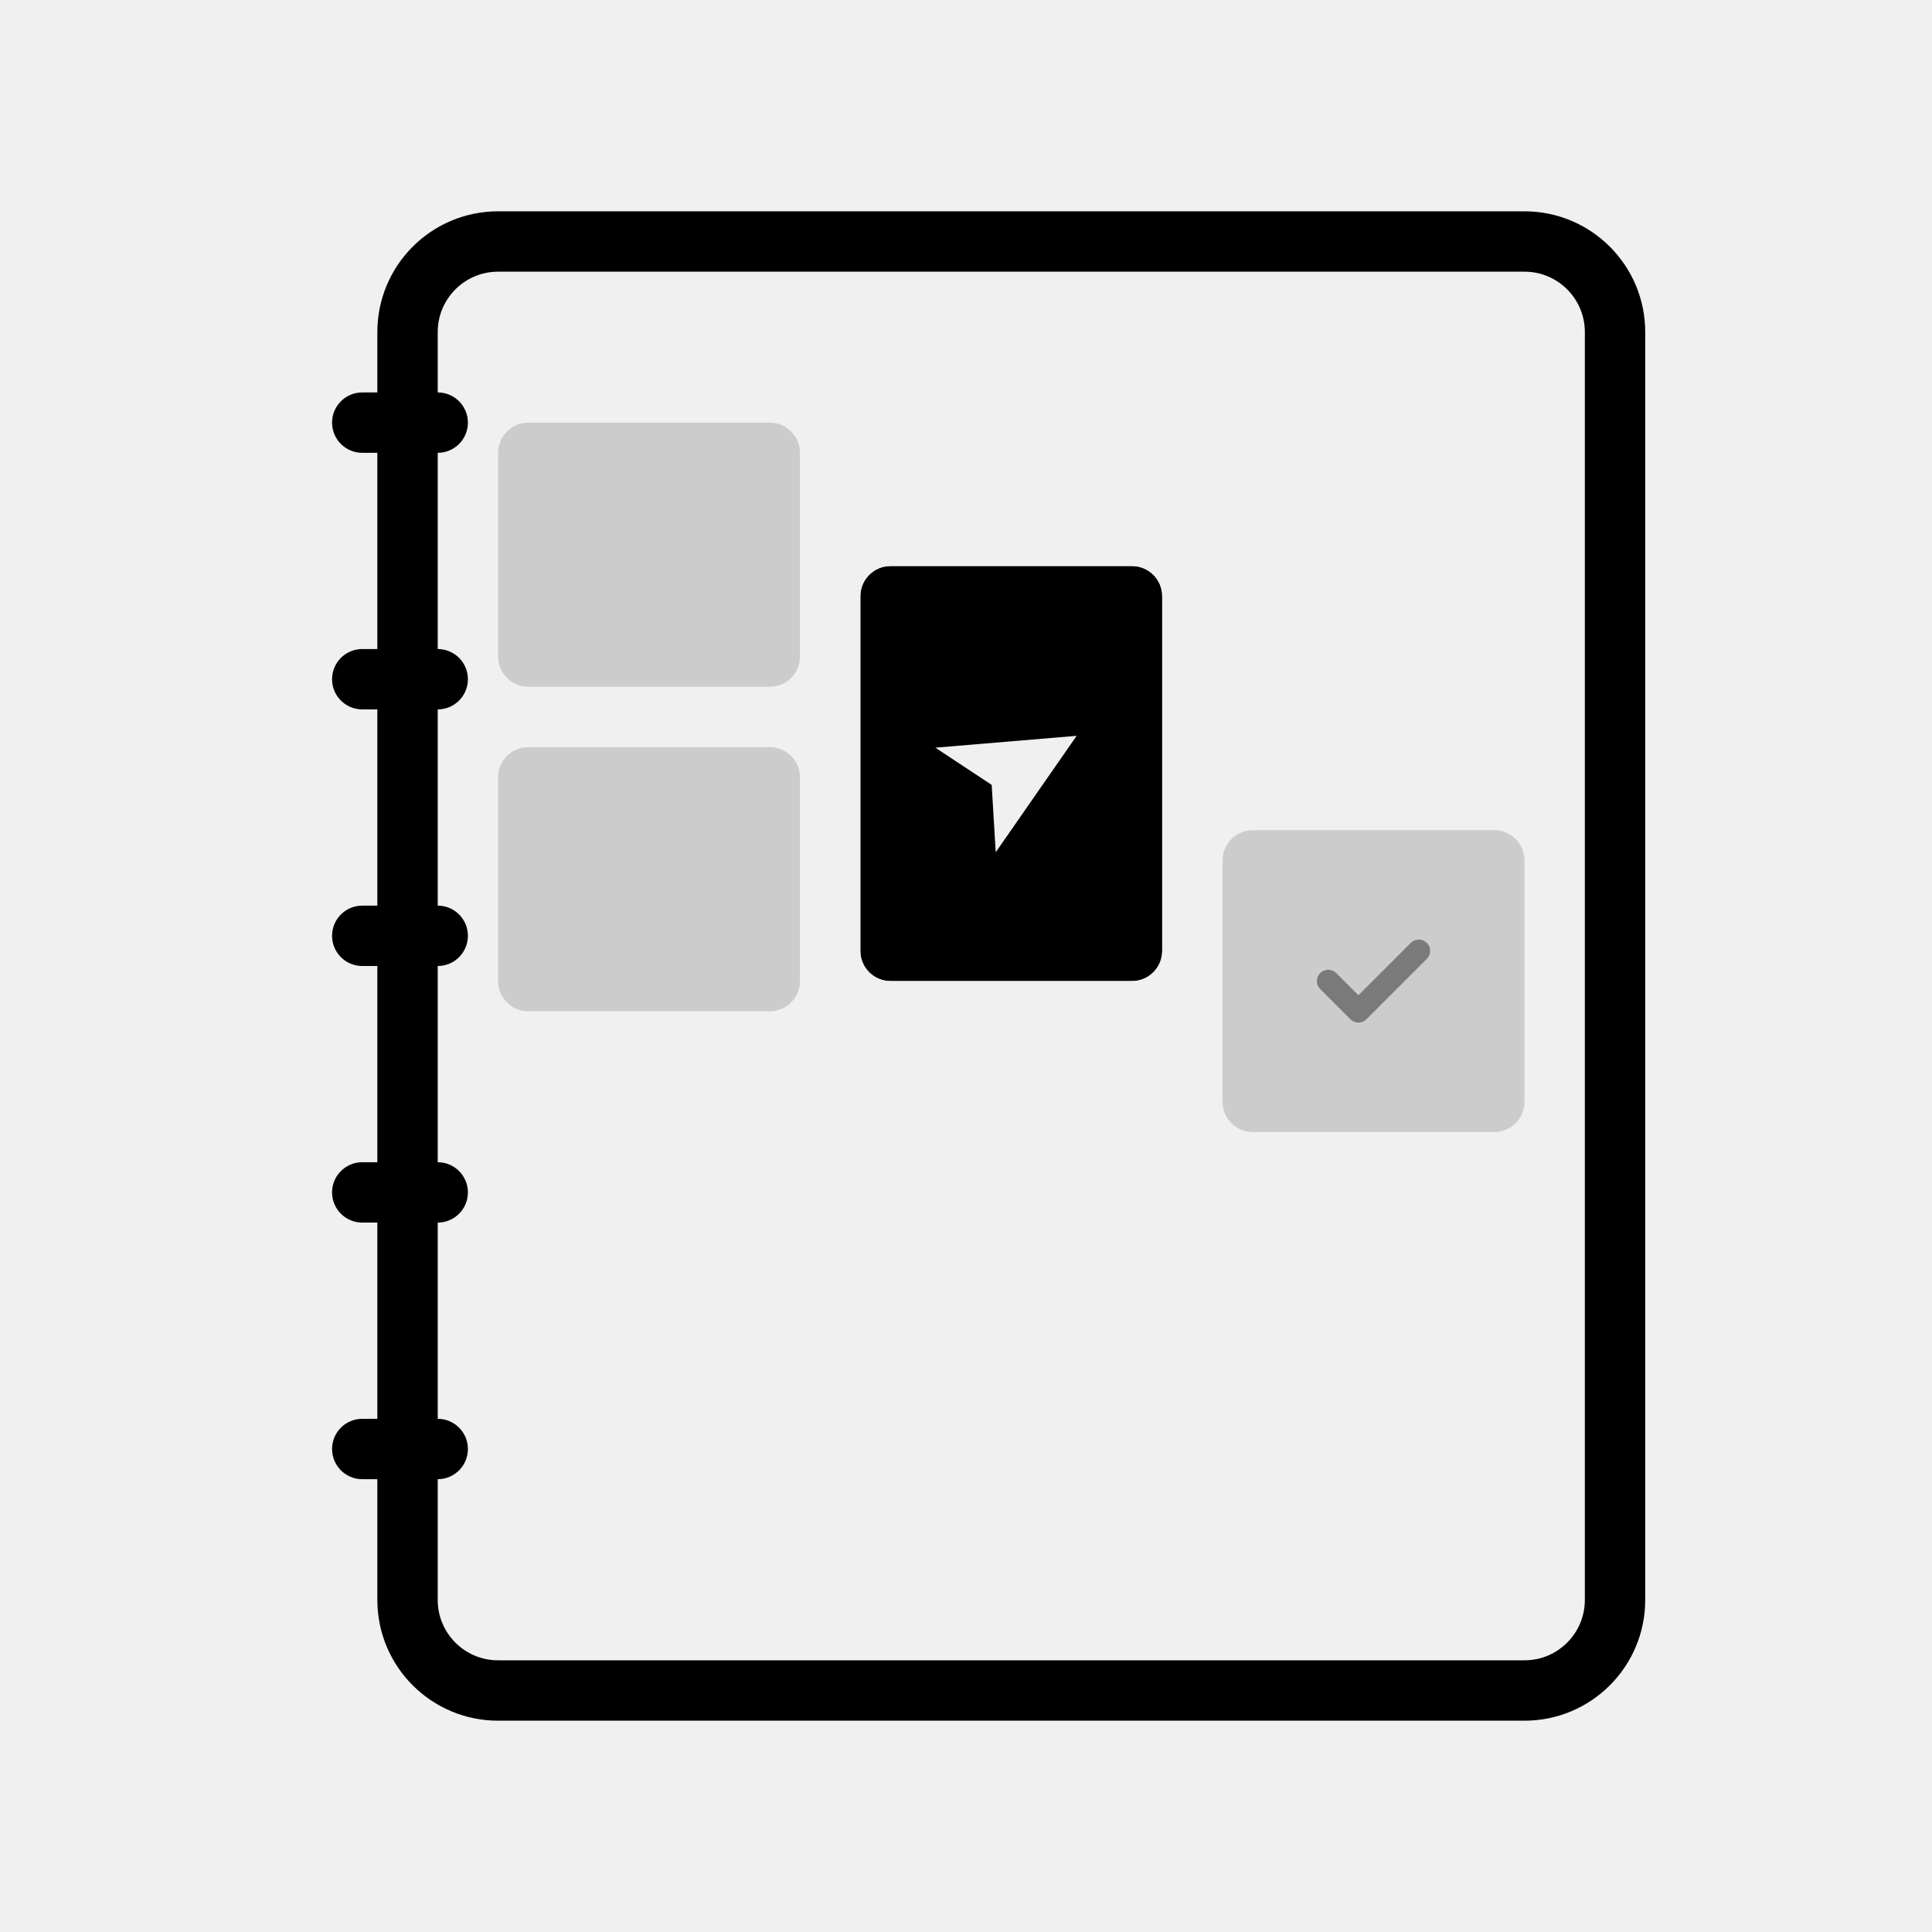
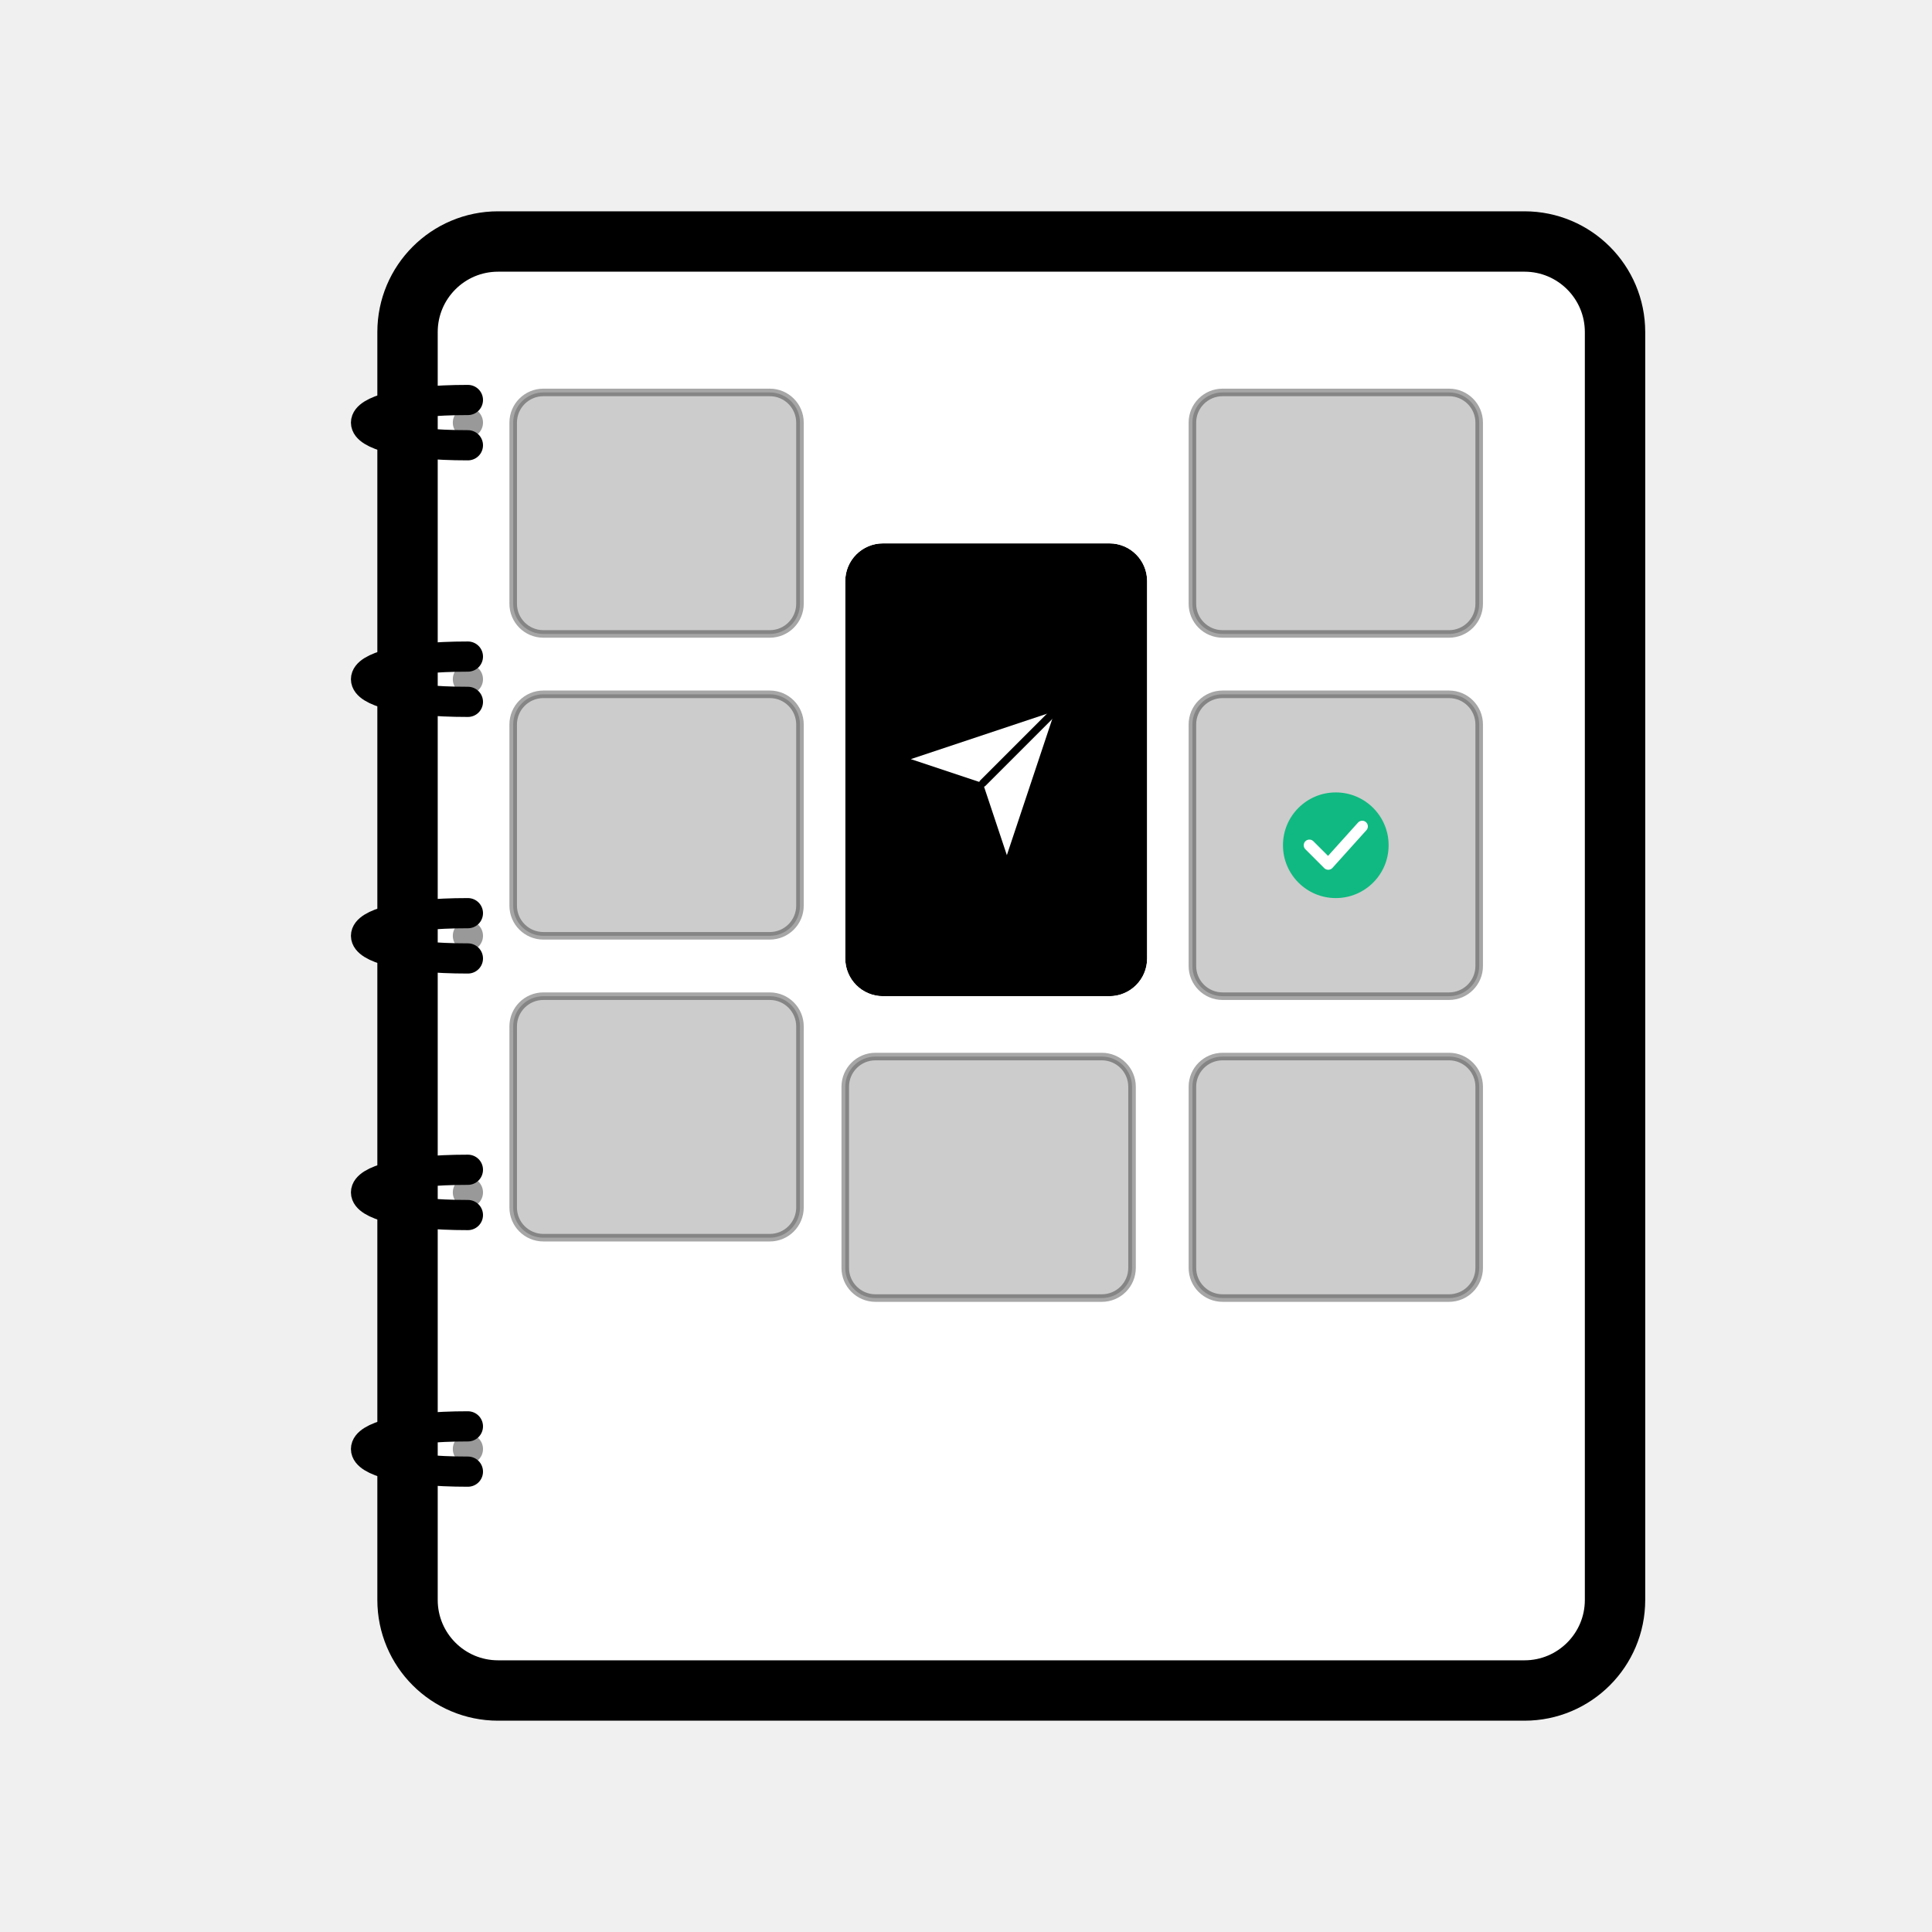
<svg xmlns="http://www.w3.org/2000/svg" viewBox="0 0 512 512" fill="none">
  <defs>
    <mask id="airplane-mask" maskUnits="userSpaceOnUse">
-       <rect x="228" y="150" width="80" height="110" rx="8" fill="white" />
-       <g transform="translate(268, 205) rotate(60)">
-         <path d="M 0,-20 L 16,14 L 0,6 L -16,14 Z" fill="black" />
+       <rect x="224" y="144" width="80" height="120" rx="10" fill="white" />
+       <g transform="translate(264, 204) rotate(45)">
+         <path d="M 0,-22 L 18,14 L 0,5 L -18,14 Z" fill="black" />
+         <line x1="0" y1="-22" x2="0" y2="5" stroke="white" stroke-width="2" stroke-linecap="round" />
      </g>
    </mask>
+     <linearGradient id="brand-grad" x1="0" y1="0" x2="0" y2="1">
+       <stop offset="0%" stop-color="#FF9E00" />
+       <stop offset="100%" stop-color="#FF3D00" />
+     </linearGradient>
  </defs>
-   <rect x="108" y="64" width="320" height="384" rx="24" stroke="#000000" stroke-width="16" />
-   <rect x="88" y="104" width="36" height="16" rx="8" fill="#000000" />
-   <rect x="88" y="172" width="36" height="16" rx="8" fill="#000000" />
-   <rect x="88" y="240" width="36" height="16" rx="8" fill="#000000" />
-   <rect x="88" y="308" width="36" height="16" rx="8" fill="#000000" />
-   <rect x="88" y="376" width="36" height="16" rx="8" fill="#000000" />
-   <rect x="132" y="112" width="80" height="70" rx="8" fill="#000000" opacity="0.15" />
-   <rect x="132" y="198" width="80" height="70" rx="8" fill="#000000" opacity="0.15" />
-   <rect x="228" y="150" width="80" height="110" rx="8" fill="#000000" mask="url(#airplane-mask)" />
-   <rect x="324" y="220" width="80" height="80" rx="8" fill="#000000" opacity="0.15" />
-   <path d="M 352,260 L 360,268 L 376,252" stroke="#000000" stroke-width="6" stroke-linecap="round" stroke-linejoin="round" opacity="0.4" />
+   <rect x="108" y="64" width="320" height="384" rx="24" fill="#FFFFFF" stroke="#000000" stroke-width="16" />
+   <path d="M 124,106 C 88,106 88,118 124,118" stroke="#000000" stroke-width="8" stroke-linecap="round" />
+   <path d="M 124,174 C 88,174 88,186 124,186" stroke="#000000" stroke-width="8" stroke-linecap="round" />
+   <path d="M 124,242 C 88,242 88,254 124,254" stroke="#000000" stroke-width="8" stroke-linecap="round" />
+   <path d="M 124,310 C 88,310 88,322 124,322" stroke="#000000" stroke-width="8" stroke-linecap="round" />
+   <path d="M 124,378 C 88,378 88,390 124,390" stroke="#000000" stroke-width="8" stroke-linecap="round" />
+   <circle cx="124" cy="112" r="4" fill="#000000" opacity="0.4" />
+   <circle cx="124" cy="180" r="4" fill="#000000" opacity="0.4" />
+   <circle cx="124" cy="248" r="4" fill="#000000" opacity="0.4" />
+   <circle cx="124" cy="316" r="4" fill="#000000" opacity="0.4" />
+   <circle cx="124" cy="384" r="4" fill="#000000" opacity="0.4" />
+   <rect x="136" y="104" width="76" height="64" rx="8" fill="#000000" fill-opacity="0.2" stroke="#000000" stroke-width="2" stroke-opacity="0.35" />
+   <rect x="136" y="184" width="76" height="64" rx="8" fill="#000000" fill-opacity="0.2" stroke="#000000" stroke-width="2" stroke-opacity="0.35" />
+   <rect x="136" y="264" width="76" height="64" rx="8" fill="#000000" fill-opacity="0.2" stroke="#000000" stroke-width="2" stroke-opacity="0.35" />
+   <rect x="224" y="280" width="76" height="64" rx="8" fill="#000000" fill-opacity="0.2" stroke="#000000" stroke-width="2" stroke-opacity="0.35" />
+   <rect x="224" y="144" width="80" height="120" rx="10" fill="#000000" mask="url(#airplane-mask)" />
+   <rect x="316" y="104" width="76" height="64" rx="8" fill="#000000" fill-opacity="0.2" stroke="#000000" stroke-width="2" stroke-opacity="0.35" />
+   <rect x="316" y="280" width="76" height="64" rx="8" fill="#000000" fill-opacity="0.2" stroke="#000000" stroke-width="2" stroke-opacity="0.35" />
+   <g>
+     <rect x="316" y="184" width="76" height="80" rx="8" fill="#000000" fill-opacity="0.2" stroke="#000000" stroke-width="2" stroke-opacity="0.35" />
+     <circle cx="354" cy="224" r="14" fill="#10B981" />
+     <path d="M 347,224 L 352,229 L 361,219" stroke="#FFFFFF" stroke-width="3" stroke-linecap="round" stroke-linejoin="round" />
+   </g>
</svg>
